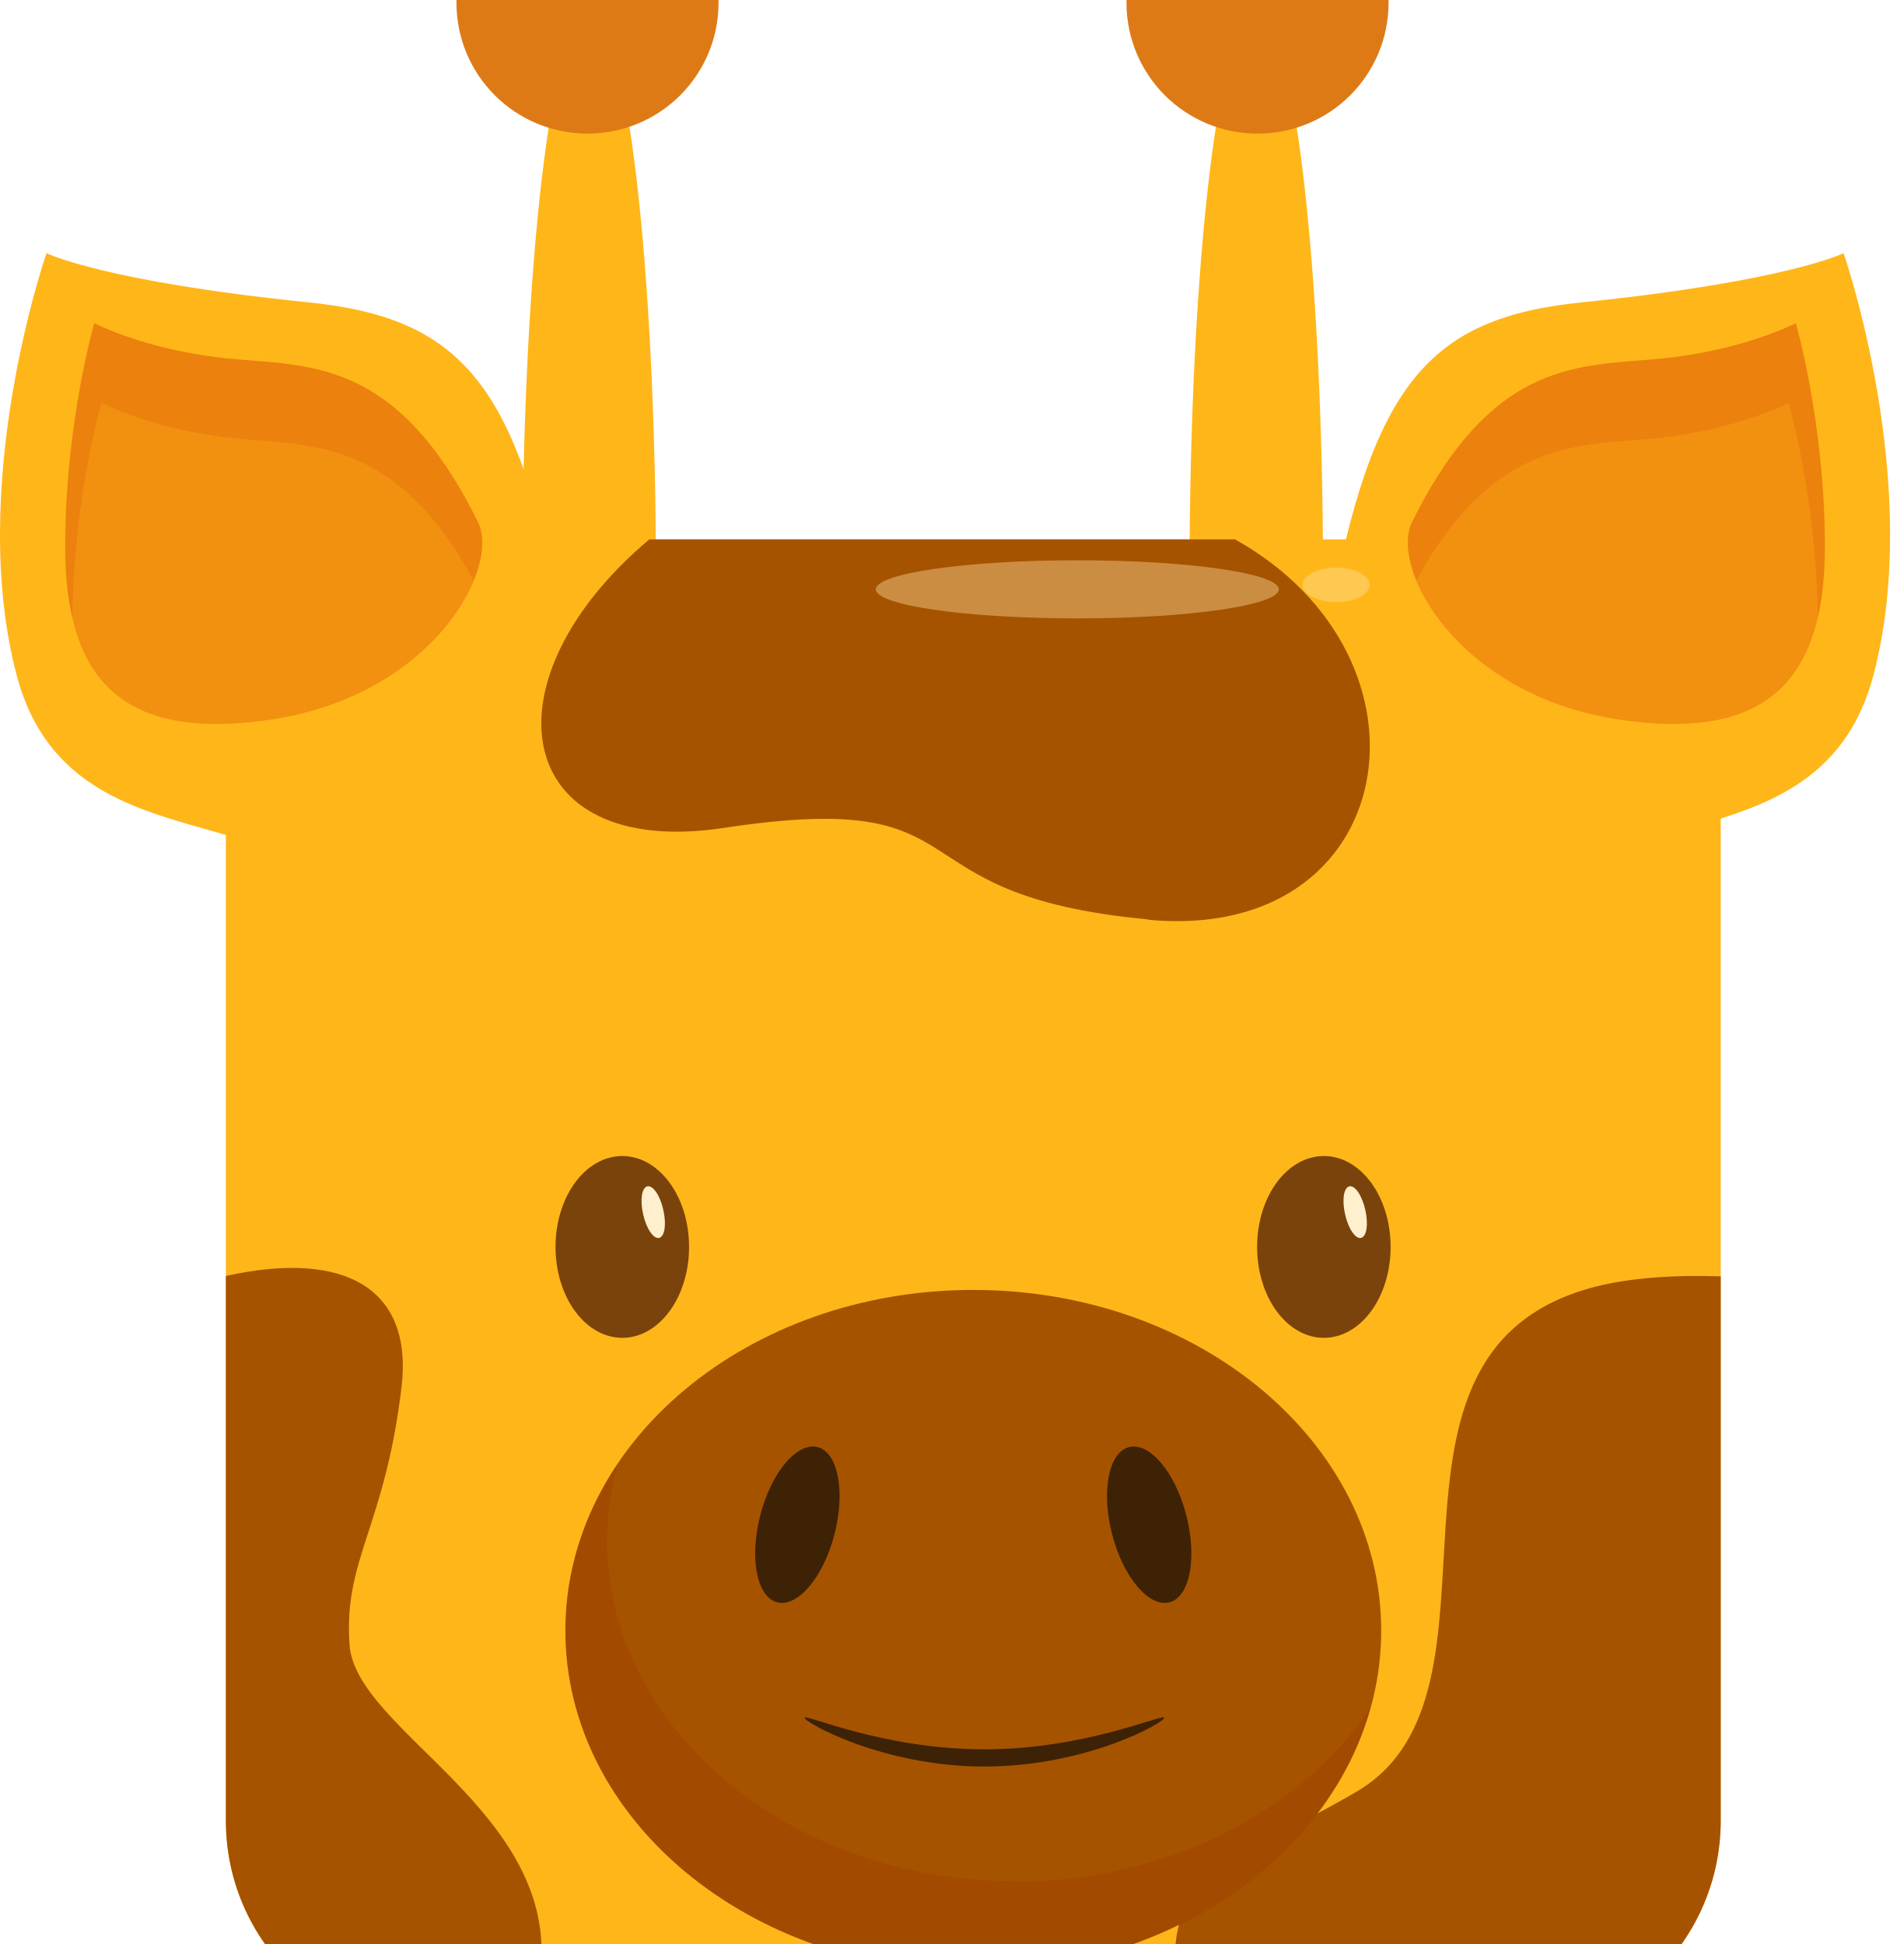
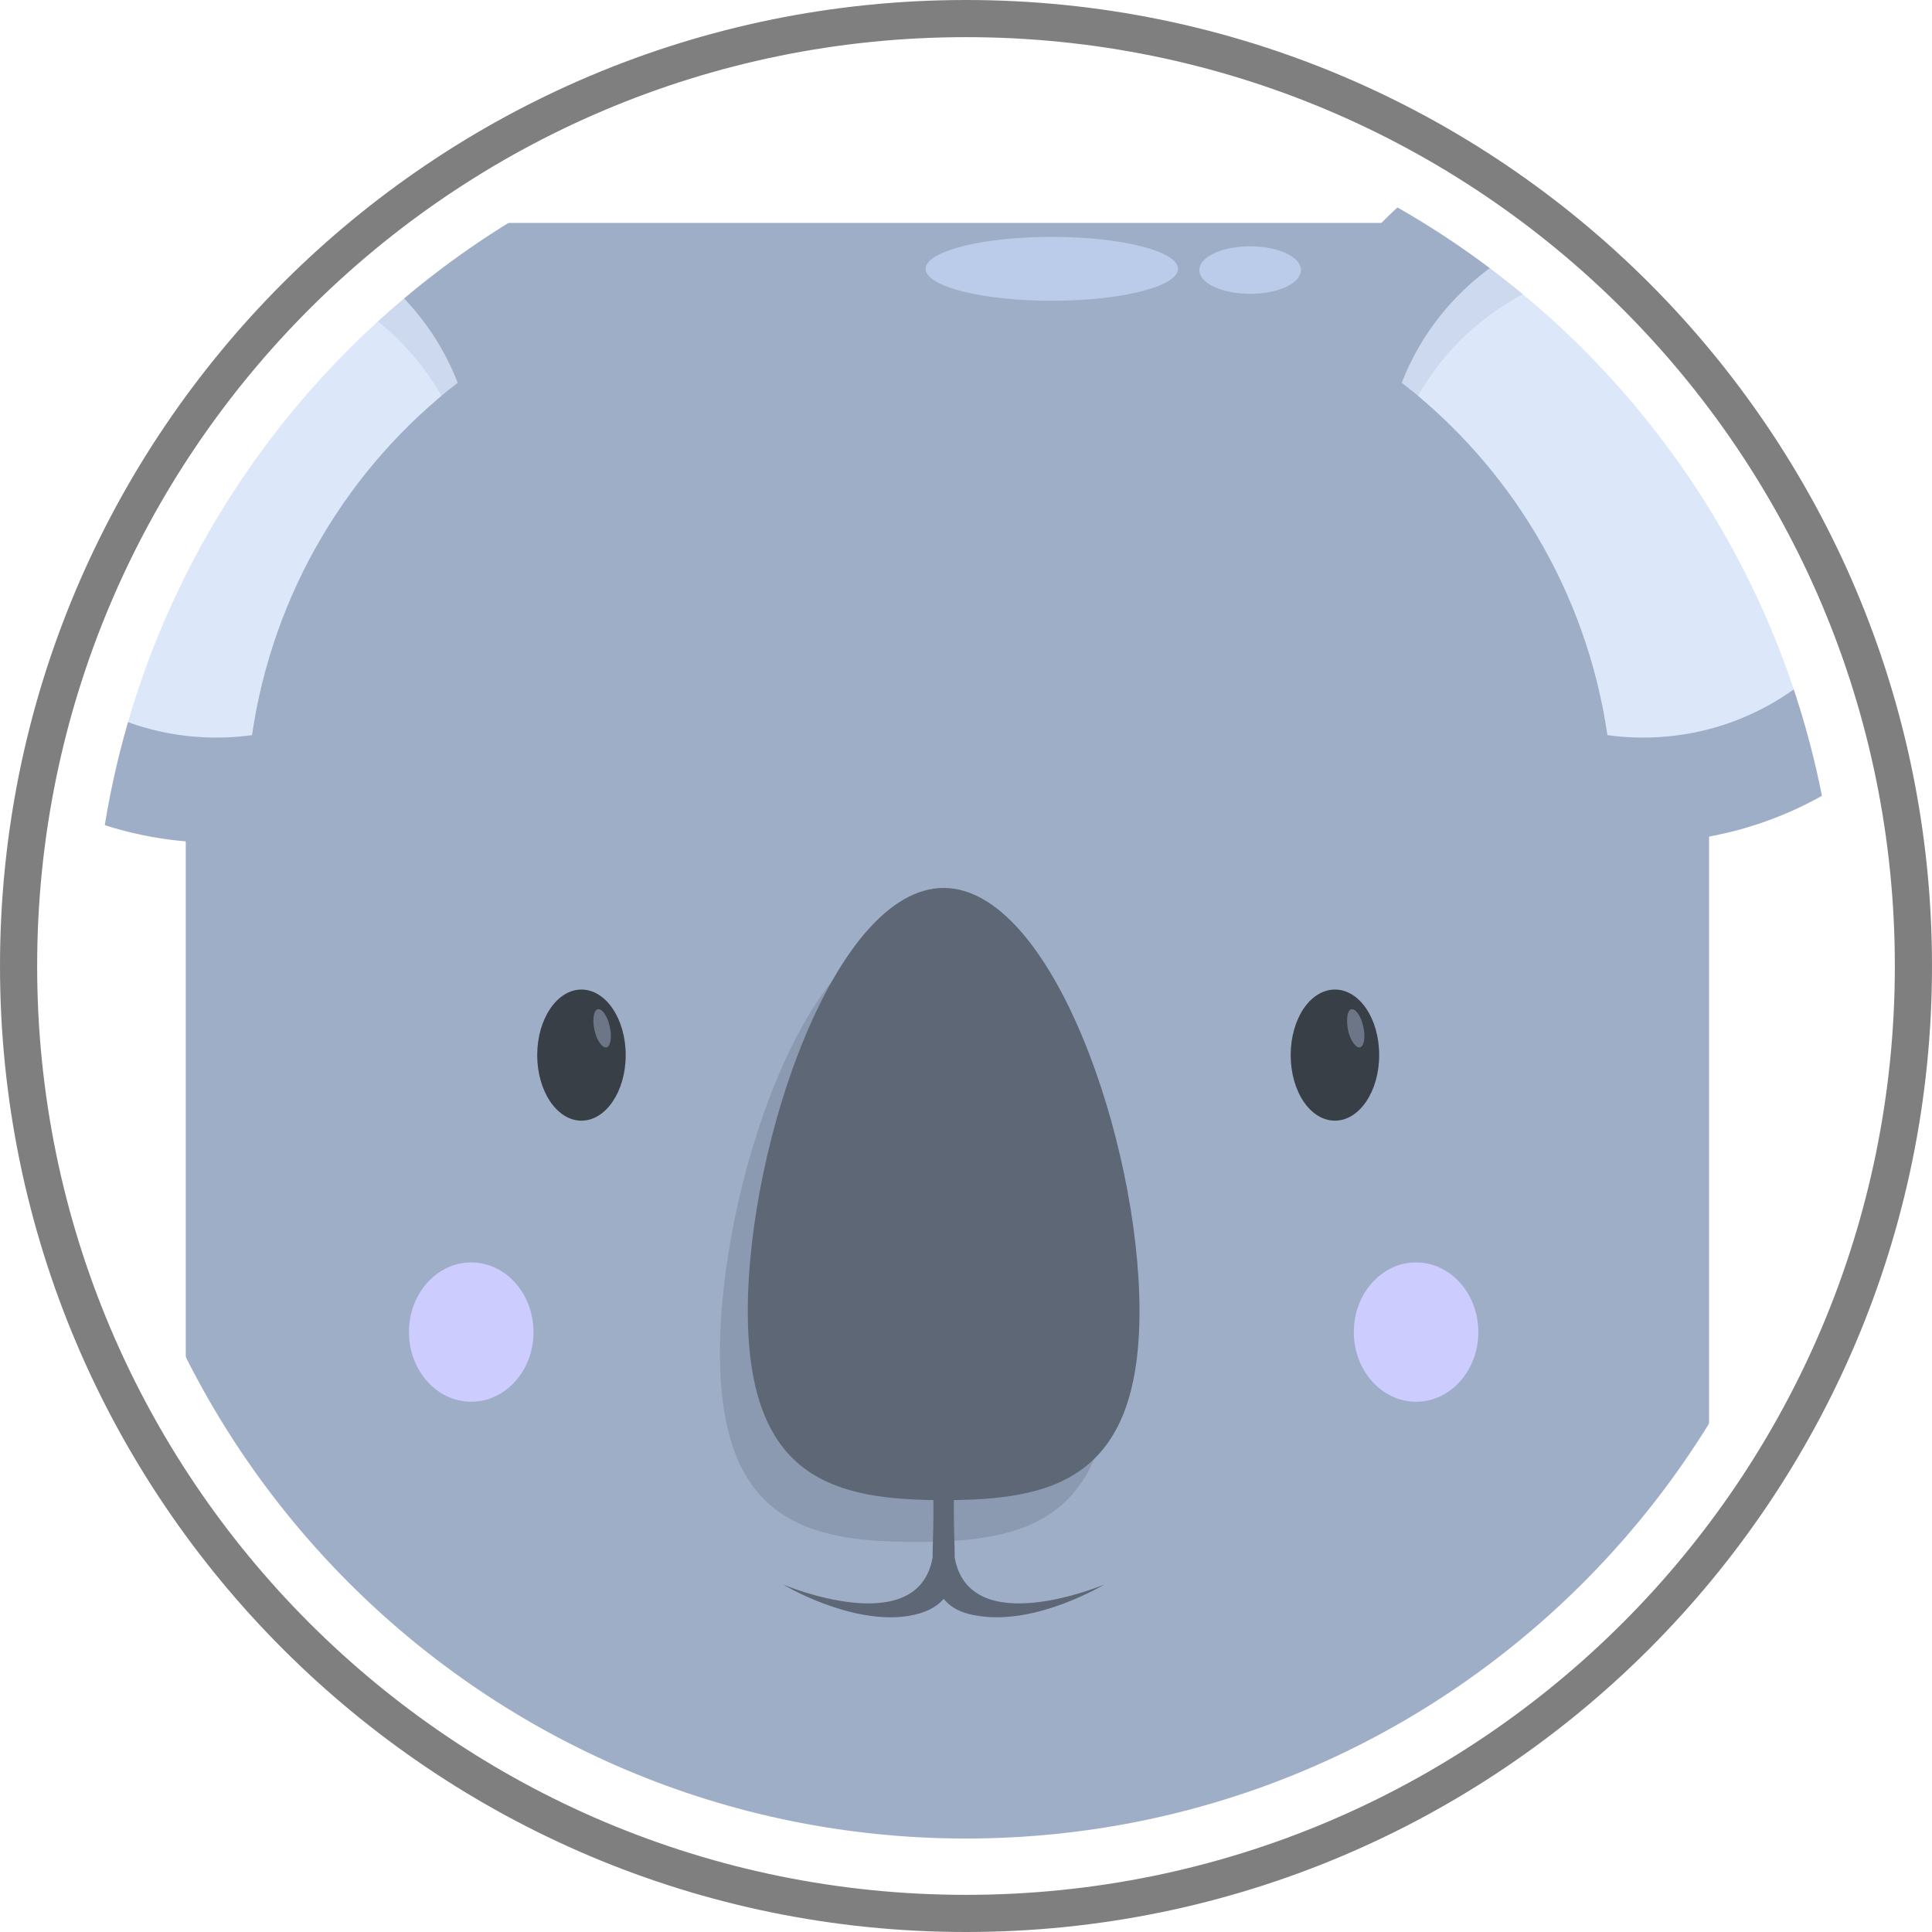
- <svg xmlns="http://www.w3.org/2000/svg" width="47" height="48" viewBox="0 0 47 48" fill="none">
-   <path d="M42.477 18.605V44.952C42.477 47.873 40.121 50.229 37.2 50.229H10.853C7.932 50.229 5.576 47.873 5.576 44.952V18.605C5.576 15.684 7.932 13.318 10.853 13.318H37.2C40.121 13.318 42.477 15.684 42.477 18.605Z" fill="#FFB619" />
-   <path d="M14.543 28.18C15.454 28.18 16.192 21.938 16.192 14.238C16.192 6.538 15.454 0.296 14.543 0.296C13.633 0.296 12.896 6.538 12.896 14.238C12.896 21.938 13.633 28.18 14.543 28.18Z" fill="#FFB619" />
-   <path d="M17.738 0.064C17.738 1.854 16.292 3.299 14.503 3.299C12.713 3.299 11.268 1.854 11.268 0.064C11.268 -1.725 12.713 -3.171 14.503 -3.171C16.292 -3.171 17.738 -1.725 17.738 0.064Z" fill="#DE7A16" />
-   <path d="M13.876 15.481C12.815 9.446 11.369 7.848 7.598 7.464C2.553 6.949 1.148 6.251 1.148 6.251C1.148 6.251 -0.844 11.973 0.42 16.705C1.694 21.436 7.285 19.596 8.255 22.548C9.236 25.5 13.876 15.481 13.876 15.481Z" fill="#FFB619" />
-   <g opacity="0.4" style="mix-blend-mode:multiply">
-     <path d="M11.804 12.893C9.782 8.799 7.608 9.052 5.606 8.849C3.615 8.647 2.331 7.98 2.331 7.98C2.331 7.98 1.613 10.437 1.613 13.51C1.613 16.584 2.836 18.373 6.759 17.756C10.681 17.14 12.36 14.036 11.804 12.893Z" fill="#DE7A16" />
+ <svg xmlns="http://www.w3.org/2000/svg" width="52" height="52" viewBox="0 0 52 52" fill="none">
+   <mask id="mask0_69_3054" style="mask-type:alpha" maskUnits="userSpaceOnUse" x="2" y="2" width="48" height="48">
+     <circle cx="26" cy="26" r="23.484" fill="#D9D9D9" />
+   </mask>
+   <g mask="url(#mask0_69_3054)">
+     <path d="M40.138 6H10.862C7.624 6 5 8.881 5 12.434V44.566C5 48.12 7.624 51 10.862 51H40.138C43.376 51 46 48.12 46 44.566V12.434C46 8.881 43.376 6 40.138 6Z" fill="#9FAEC7" />
+     <g opacity="0.2" style="mix-blend-mode:multiply">
+       <path d="M29.92 36.416C29.92 40.971 27.56 41.501 24.649 41.501C21.737 41.501 19.377 40.96 19.377 36.416C19.377 31.873 21.737 25.024 24.649 25.024C27.56 25.024 29.92 31.873 29.92 36.416Z" fill="#5E6775" />
+     </g>
+     <path d="M15.384 15.11C16.631 9.828 13.359 4.536 8.078 3.289C2.796 2.043 -2.496 5.314 -3.743 10.595C-4.989 15.877 -1.718 21.169 3.563 22.416C8.845 23.662 14.137 20.391 15.384 15.11Z" fill="#9FAEC7" />
+     <path d="M12.319 10.302C9.386 12.573 7.345 15.937 6.783 19.786C6.474 19.83 6.154 19.852 5.823 19.852C1.964 19.852 -1.168 16.72 -1.168 12.86C-1.168 9 1.964 5.868 5.823 5.868C8.779 5.868 11.316 7.71 12.319 10.302Z" fill="#DCE7FA" />
+     <g opacity="0.2" style="mix-blend-mode:multiply">
+       <path d="M5.823 7.125C8.426 7.125 10.698 8.559 11.889 10.665C12.032 10.544 12.165 10.412 12.319 10.302C11.316 7.71 8.779 5.868 5.823 5.868C1.964 5.868 -1.168 9 -1.168 12.86C-1.168 13.07 -1.157 13.279 -1.135 13.489C-0.816 9.927 2.173 7.125 5.823 7.125Z" fill="#9FAEC7" />
+     </g>
+     <path d="M53.3 16.631C55.388 11.622 53.02 5.869 48.011 3.781C43.002 1.693 37.248 4.061 35.16 9.07C33.072 14.079 35.44 19.832 40.449 21.92C45.458 24.008 51.211 21.64 53.3 16.631Z" fill="#9FAEC7" />
+     <path d="M37.728 10.302C40.661 12.573 42.702 15.937 43.264 19.786C43.573 19.83 43.893 19.852 44.224 19.852C48.084 19.852 51.215 16.72 51.215 12.86C51.215 9 48.084 5.868 44.224 5.868C41.268 5.868 38.732 7.71 37.728 10.302Z" fill="#DCE7FA" />
+     <path d="M25.696 41.92C25.696 41.578 25.674 41.203 25.674 40.806V40.387C25.73 38.457 25.917 37.961 25.917 37.961L25.674 37.508V36.505L25.399 37.001L25.123 36.505V37.508L24.88 37.961C24.88 37.961 25.068 38.457 25.123 40.387V40.806C25.123 41.203 25.101 41.578 25.101 41.92C24.704 44.181 21.076 42.648 21.076 42.648C21.076 42.648 22.862 43.728 24.428 43.497C24.913 43.42 25.211 43.254 25.399 43.034C25.586 43.265 25.873 43.431 26.369 43.497C27.935 43.728 29.722 42.648 29.722 42.648C29.722 42.648 26.093 44.181 25.696 41.92Z" fill="#5E6775" />
+     <g opacity="0.2" style="mix-blend-mode:multiply">
+       <path d="M44.224 7.125C41.621 7.125 39.349 8.559 38.158 10.665C38.015 10.544 37.882 10.412 37.728 10.302C38.732 7.71 41.268 5.868 44.224 5.868C48.084 5.868 51.215 9 51.215 12.86C51.215 13.07 51.205 13.279 51.182 13.489C50.863 9.927 47.874 7.125 44.224 7.125Z" fill="#9FAEC7" />
+     </g>
+     <path d="M15.65 30.163C16.308 30.163 16.841 29.373 16.841 28.399C16.841 27.424 16.308 26.634 15.65 26.634C14.992 26.634 14.459 27.424 14.459 28.399C14.459 29.373 14.992 30.163 15.65 30.163Z" fill="#393F47" />
+     <path opacity="0.5" d="M16.41 27.627C16.477 27.914 16.433 28.167 16.322 28.189C16.212 28.211 16.058 28.002 16.002 27.726C15.936 27.439 15.98 27.186 16.091 27.164C16.201 27.142 16.355 27.351 16.41 27.627Z" fill="#9FAEC7" />
+     <path d="M37.121 28.399C37.121 29.369 36.592 30.163 35.93 30.163C35.269 30.163 34.739 29.38 34.739 28.399C34.739 27.417 35.269 26.634 35.93 26.634C36.592 26.634 37.121 27.417 37.121 28.399Z" fill="#393F47" />
+     <path opacity="0.5" d="M36.691 27.627C36.758 27.914 36.714 28.167 36.603 28.189C36.493 28.211 36.339 28.002 36.283 27.726C36.228 27.45 36.261 27.186 36.372 27.164C36.482 27.142 36.636 27.351 36.691 27.627Z" fill="#9FAEC7" />
+     <path d="M30.67 35.291C30.67 39.846 28.31 40.376 25.399 40.376C22.487 40.376 20.127 39.835 20.127 35.291C20.127 30.748 22.487 23.899 25.399 23.899C28.31 23.899 30.67 30.748 30.67 35.291Z" fill="#5E6775" />
+     <path opacity="0.6" d="M31.707 7.236C31.707 7.71 30.185 8.096 28.31 8.096C26.435 8.096 24.913 7.71 24.913 7.236C24.913 6.761 26.435 6.375 28.31 6.375C30.185 6.375 31.707 6.761 31.707 7.236Z" fill="#CCDFFF" />
+     <path opacity="0.6" d="M35.015 7.269C35.015 7.622 34.408 7.909 33.648 7.909C32.887 7.909 32.28 7.622 32.28 7.269C32.28 6.916 32.887 6.629 33.648 6.629C34.408 6.629 35.015 6.916 35.015 7.269Z" fill="#CCDFFF" />
+     <path d="M14.359 35.853C14.359 36.89 13.609 37.728 12.683 37.728C11.757 37.728 11.007 36.89 11.007 35.853C11.007 34.817 11.757 33.978 12.683 33.978C13.609 33.978 14.359 34.817 14.359 35.853Z" fill="#CCCCFF" />
+     <path d="M38.114 37.728C39.04 37.728 39.79 36.889 39.79 35.853C39.79 34.818 39.04 33.978 38.114 33.978C37.188 33.978 36.438 34.818 36.438 35.853C36.438 36.889 37.188 37.728 38.114 37.728Z" fill="#CCCCFF" />
  </g>
-   <g opacity="0.2" style="mix-blend-mode:multiply">
-     <path d="M2.513 9.951C2.513 9.951 3.797 10.619 5.788 10.821C7.689 11.013 9.761 10.801 11.692 14.329C11.925 13.753 11.965 13.237 11.793 12.893C9.772 8.799 7.598 9.052 5.596 8.849C3.594 8.647 2.321 7.98 2.321 7.98C2.321 7.98 1.603 10.437 1.603 13.51C1.603 14.157 1.663 14.754 1.785 15.269C1.815 12.297 2.503 9.951 2.503 9.951H2.513Z" fill="#DE7A16" />
-   </g>
-   <path d="M31.012 28.18C31.922 28.18 32.66 21.938 32.66 14.238C32.66 6.538 31.922 0.296 31.012 0.296C30.102 0.296 29.364 6.538 29.364 14.238C29.364 21.938 30.102 28.18 31.012 28.18Z" fill="#FFB619" />
-   <path d="M27.808 0.064C27.808 1.854 29.253 3.299 31.043 3.299C32.832 3.299 34.278 1.854 34.278 0.064C34.278 -1.725 32.832 -3.171 31.043 -3.171C29.253 -3.171 27.808 -1.725 27.808 0.064Z" fill="#DE7A16" />
-   <path d="M32.782 15.481C33.843 9.446 35.289 7.848 39.06 7.464C44.105 6.949 45.51 6.251 45.51 6.251C45.51 6.251 47.502 11.973 46.238 16.705C44.964 21.436 39.373 19.596 38.403 22.548C37.422 25.5 32.782 15.481 32.782 15.481Z" fill="#FFB619" />
-   <g opacity="0.4" style="mix-blend-mode:multiply">
-     <path d="M34.854 12.893C36.876 8.799 39.05 9.052 41.052 8.849C43.043 8.647 44.327 7.98 44.327 7.98C44.327 7.98 45.045 10.437 45.045 13.51C45.045 16.584 43.812 18.373 39.899 17.756C35.986 17.14 34.298 14.036 34.854 12.893Z" fill="#DE7A16" />
-   </g>
-   <g opacity="0.2" style="mix-blend-mode:multiply">
-     <path d="M44.145 9.951C44.145 9.951 42.861 10.619 40.87 10.821C38.969 11.013 36.896 10.801 34.965 14.329C34.733 13.753 34.692 13.237 34.864 12.893C36.886 8.799 39.06 9.052 41.062 8.849C43.053 8.647 44.337 7.98 44.337 7.98C44.337 7.98 45.055 10.437 45.055 13.51C45.055 14.157 44.994 14.754 44.873 15.269C44.843 12.297 44.155 9.951 44.155 9.951H44.145Z" fill="#DE7A16" />
-   </g>
-   <path d="M13.34 48.672C13.28 49.238 12.966 49.764 12.461 50.229H10.853C7.932 50.229 5.576 47.873 5.576 44.951V31.505C8.548 30.848 10.196 31.839 9.913 34.245C9.499 37.723 8.477 38.491 8.629 40.614C8.781 42.747 13.795 44.739 13.34 48.682V48.672Z" fill="#A65300" />
-   <path d="M42.477 31.515V44.952C42.477 47.873 40.121 50.229 37.2 50.229H29.273C28.283 46.155 30.102 46.215 33.479 44.244C37.695 41.787 33.176 33.355 39.393 31.768C40.233 31.556 41.294 31.475 42.477 31.515Z" fill="#A65300" />
-   <path d="M24.026 48.672C29.588 48.672 34.096 44.907 34.096 40.261C34.096 35.615 29.588 31.85 24.026 31.85C18.465 31.85 13.957 35.615 13.957 40.261C13.957 44.907 18.465 48.672 24.026 48.672Z" fill="#A65300" />
-   <g opacity="0.2" style="mix-blend-mode:multiply">
-     <path d="M25.058 46.449C19.497 46.449 14.988 42.688 14.988 38.037C14.988 37.38 15.089 36.753 15.251 36.147C14.432 37.37 13.957 38.765 13.957 40.271C13.957 44.912 18.466 48.683 24.026 48.683C28.808 48.683 32.802 45.903 33.833 42.172C32.104 44.73 28.829 46.459 25.058 46.459V46.449Z" fill="#DE7A16" />
-   </g>
-   <path d="M20.599 37.885C20.326 38.947 19.689 39.695 19.184 39.563C18.678 39.432 18.496 38.461 18.769 37.41C19.042 36.349 19.679 35.6 20.185 35.732C20.69 35.863 20.872 36.834 20.599 37.885Z" fill="#3D2206" />
-   <path d="M27.454 37.885C27.727 38.947 28.364 39.695 28.869 39.563C29.375 39.432 29.556 38.461 29.284 37.41C29.011 36.349 28.374 35.6 27.868 35.732C27.363 35.863 27.181 36.834 27.454 37.885Z" fill="#3D2206" />
-   <path d="M28.738 42.415C28.738 42.536 26.817 43.618 24.299 43.618C21.782 43.618 19.861 42.526 19.861 42.415C19.861 42.303 21.782 43.193 24.299 43.193C26.817 43.193 28.738 42.293 28.738 42.415Z" fill="#3D2206" />
-   <path d="M17.01 30.788C17.01 32.032 16.272 33.033 15.362 33.033C14.452 33.033 13.714 32.032 13.714 30.788C13.714 29.545 14.452 28.544 15.362 28.544C16.272 28.544 17.01 29.545 17.01 30.788Z" fill="#7A430C" />
-   <path d="M16.373 29.868C16.454 30.222 16.414 30.525 16.272 30.566C16.131 30.596 15.959 30.343 15.878 29.99C15.797 29.636 15.838 29.332 15.979 29.292C16.12 29.262 16.292 29.514 16.373 29.868Z" fill="#FFEFCC" />
-   <path d="M34.328 30.788C34.328 32.032 33.59 33.033 32.681 33.033C31.771 33.033 31.033 32.032 31.033 30.788C31.033 29.545 31.771 28.544 32.681 28.544C33.59 28.544 34.328 29.545 34.328 30.788Z" fill="#7A430C" />
-   <path d="M33.702 29.868C33.782 30.222 33.742 30.525 33.6 30.566C33.459 30.596 33.287 30.343 33.206 29.99C33.125 29.636 33.166 29.332 33.307 29.292C33.449 29.262 33.621 29.514 33.702 29.868Z" fill="#FFEFCC" />
-   <path d="M28.333 22.7C21.812 22.093 24.481 19.434 17.849 20.445C12.633 21.224 11.884 16.806 16.029 13.318H30.487C35.754 16.26 34.571 23.296 28.343 22.71L28.333 22.7Z" fill="#A65300" />
-   <path opacity="0.4" d="M31.569 14.551C31.569 14.946 29.344 15.269 26.594 15.269C23.845 15.269 21.62 14.946 21.62 14.551C21.62 14.157 23.845 13.834 26.594 13.834C29.344 13.834 31.569 14.157 31.569 14.551Z" fill="#FFE3A6" />
-   <path opacity="0.4" d="M33.813 14.44C33.813 14.673 33.439 14.865 32.984 14.865C32.529 14.865 32.155 14.673 32.155 14.44C32.155 14.208 32.529 14.016 32.984 14.016C33.439 14.016 33.813 14.208 33.813 14.44Z" fill="#FFE3A6" />
+   <circle cx="26" cy="26" r="25.5" stroke="black" stroke-opacity="0.5" />
</svg>
